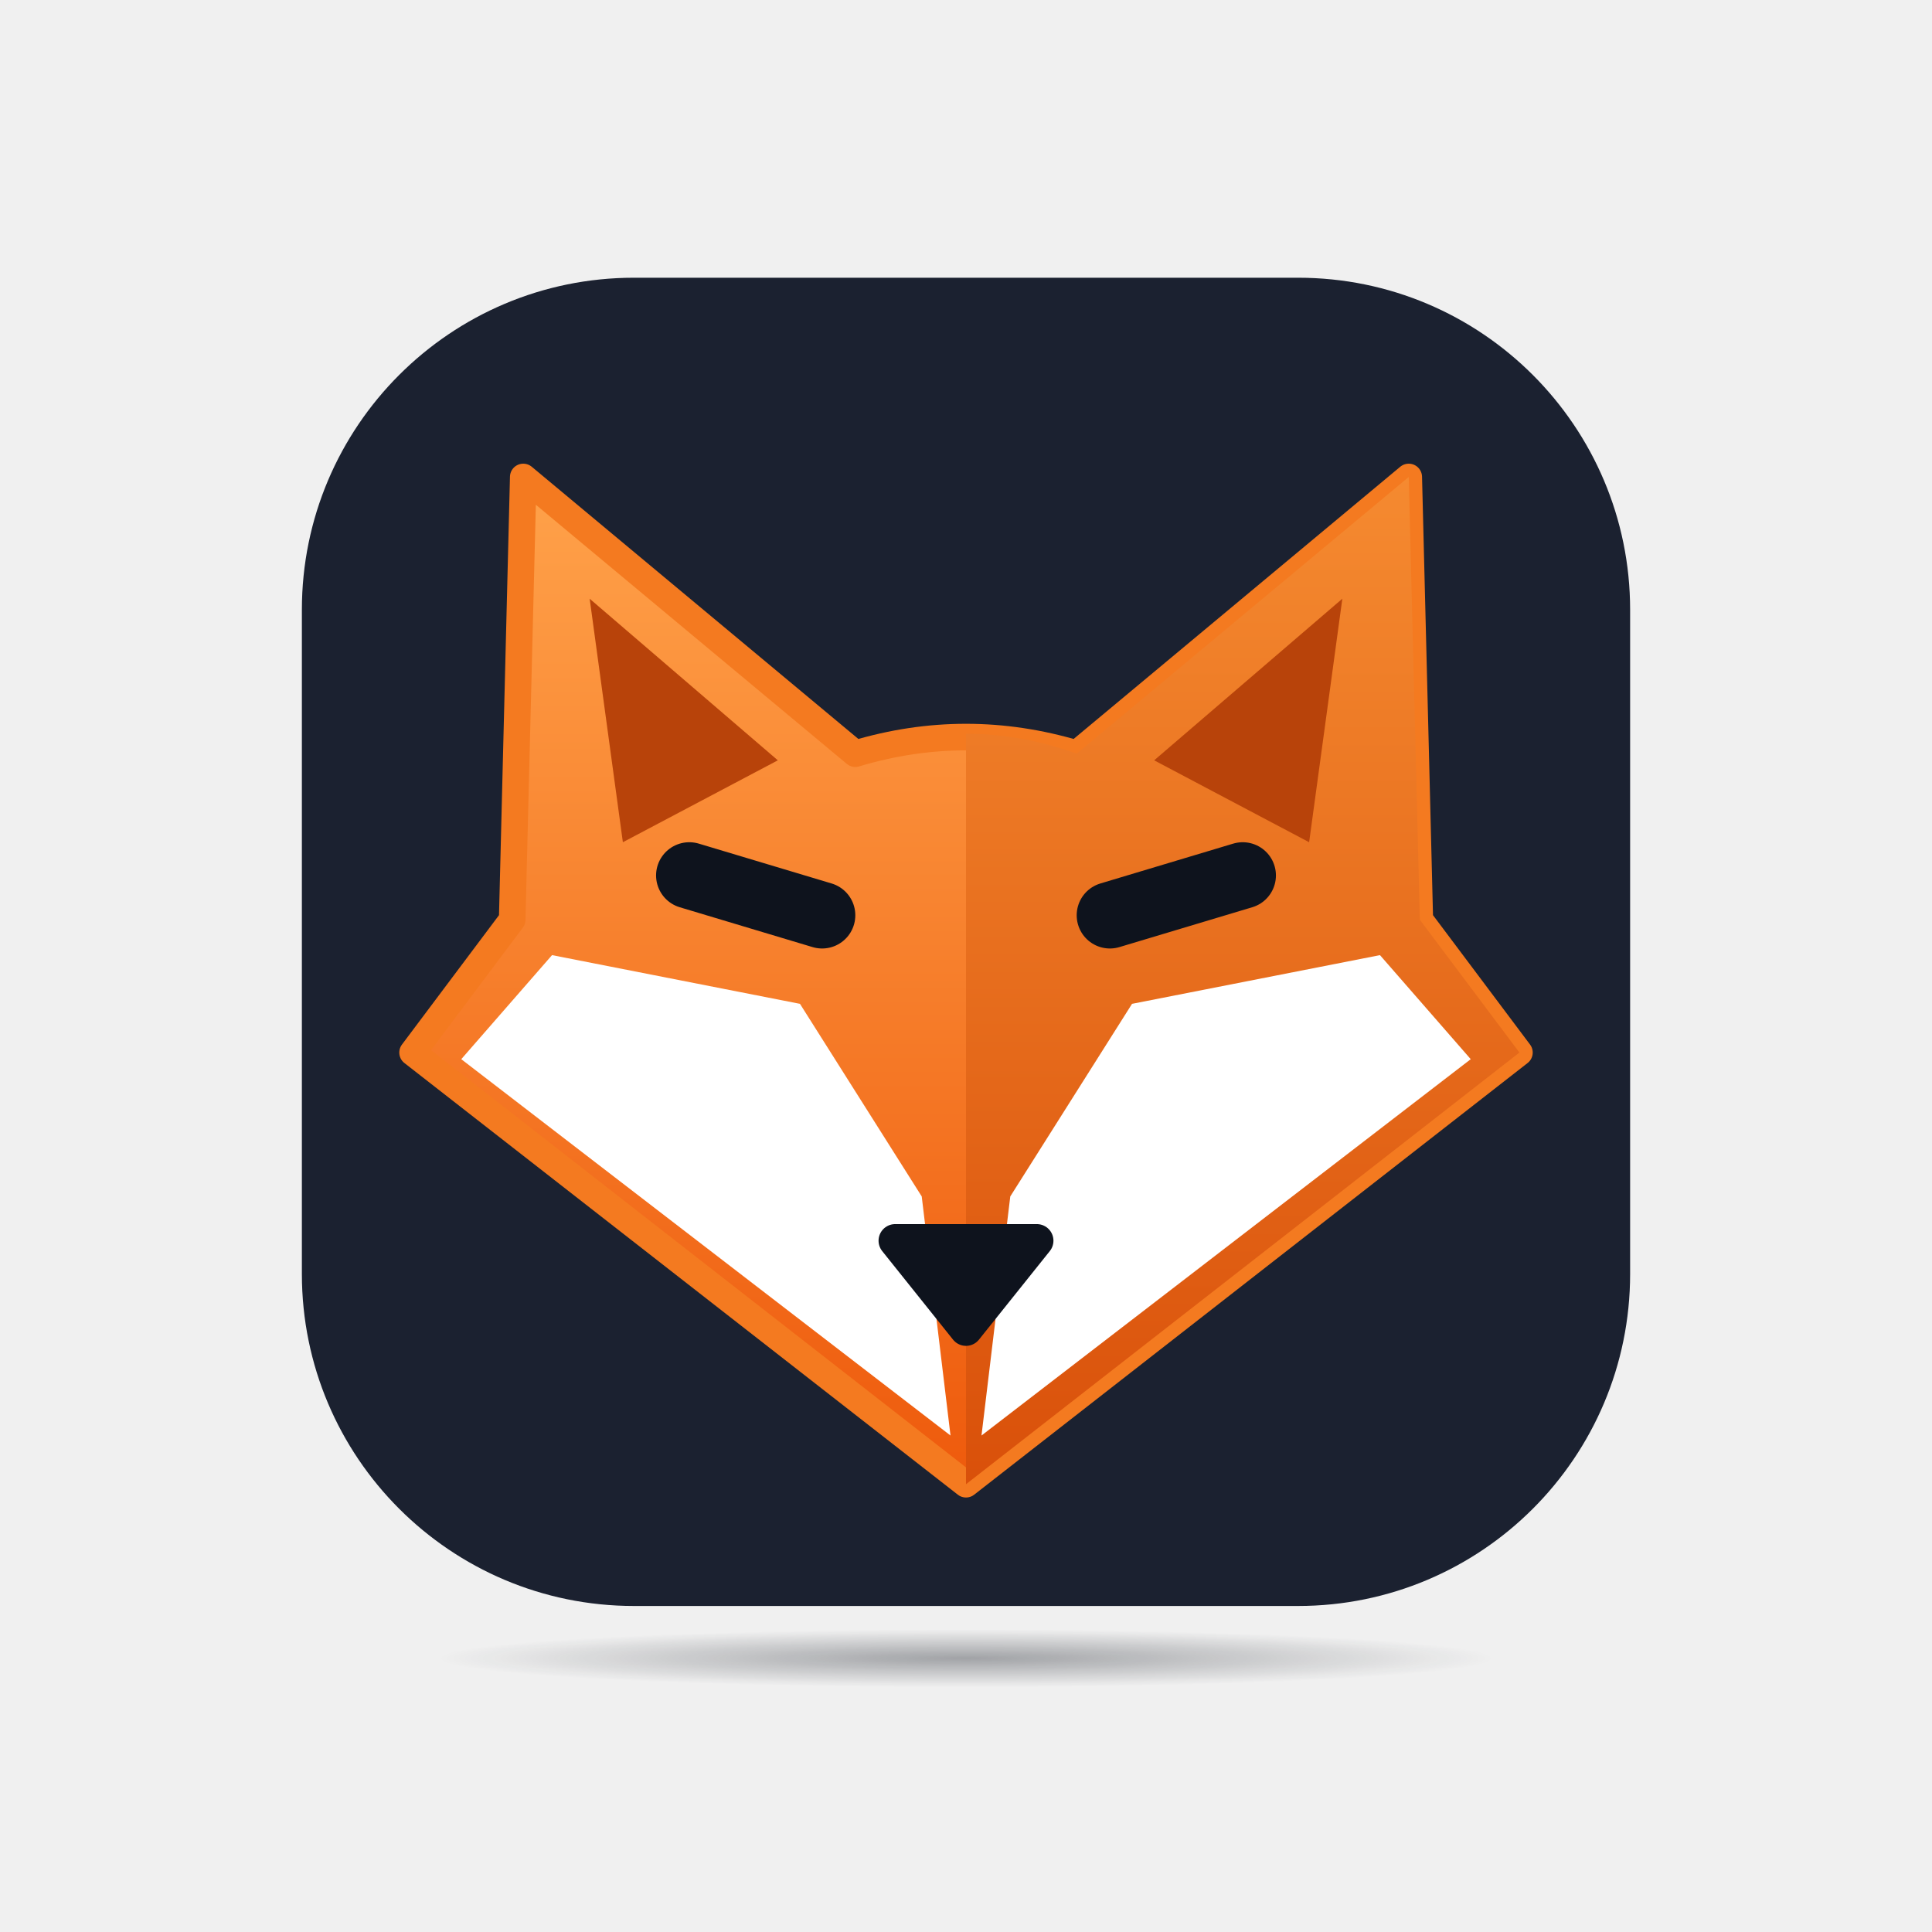
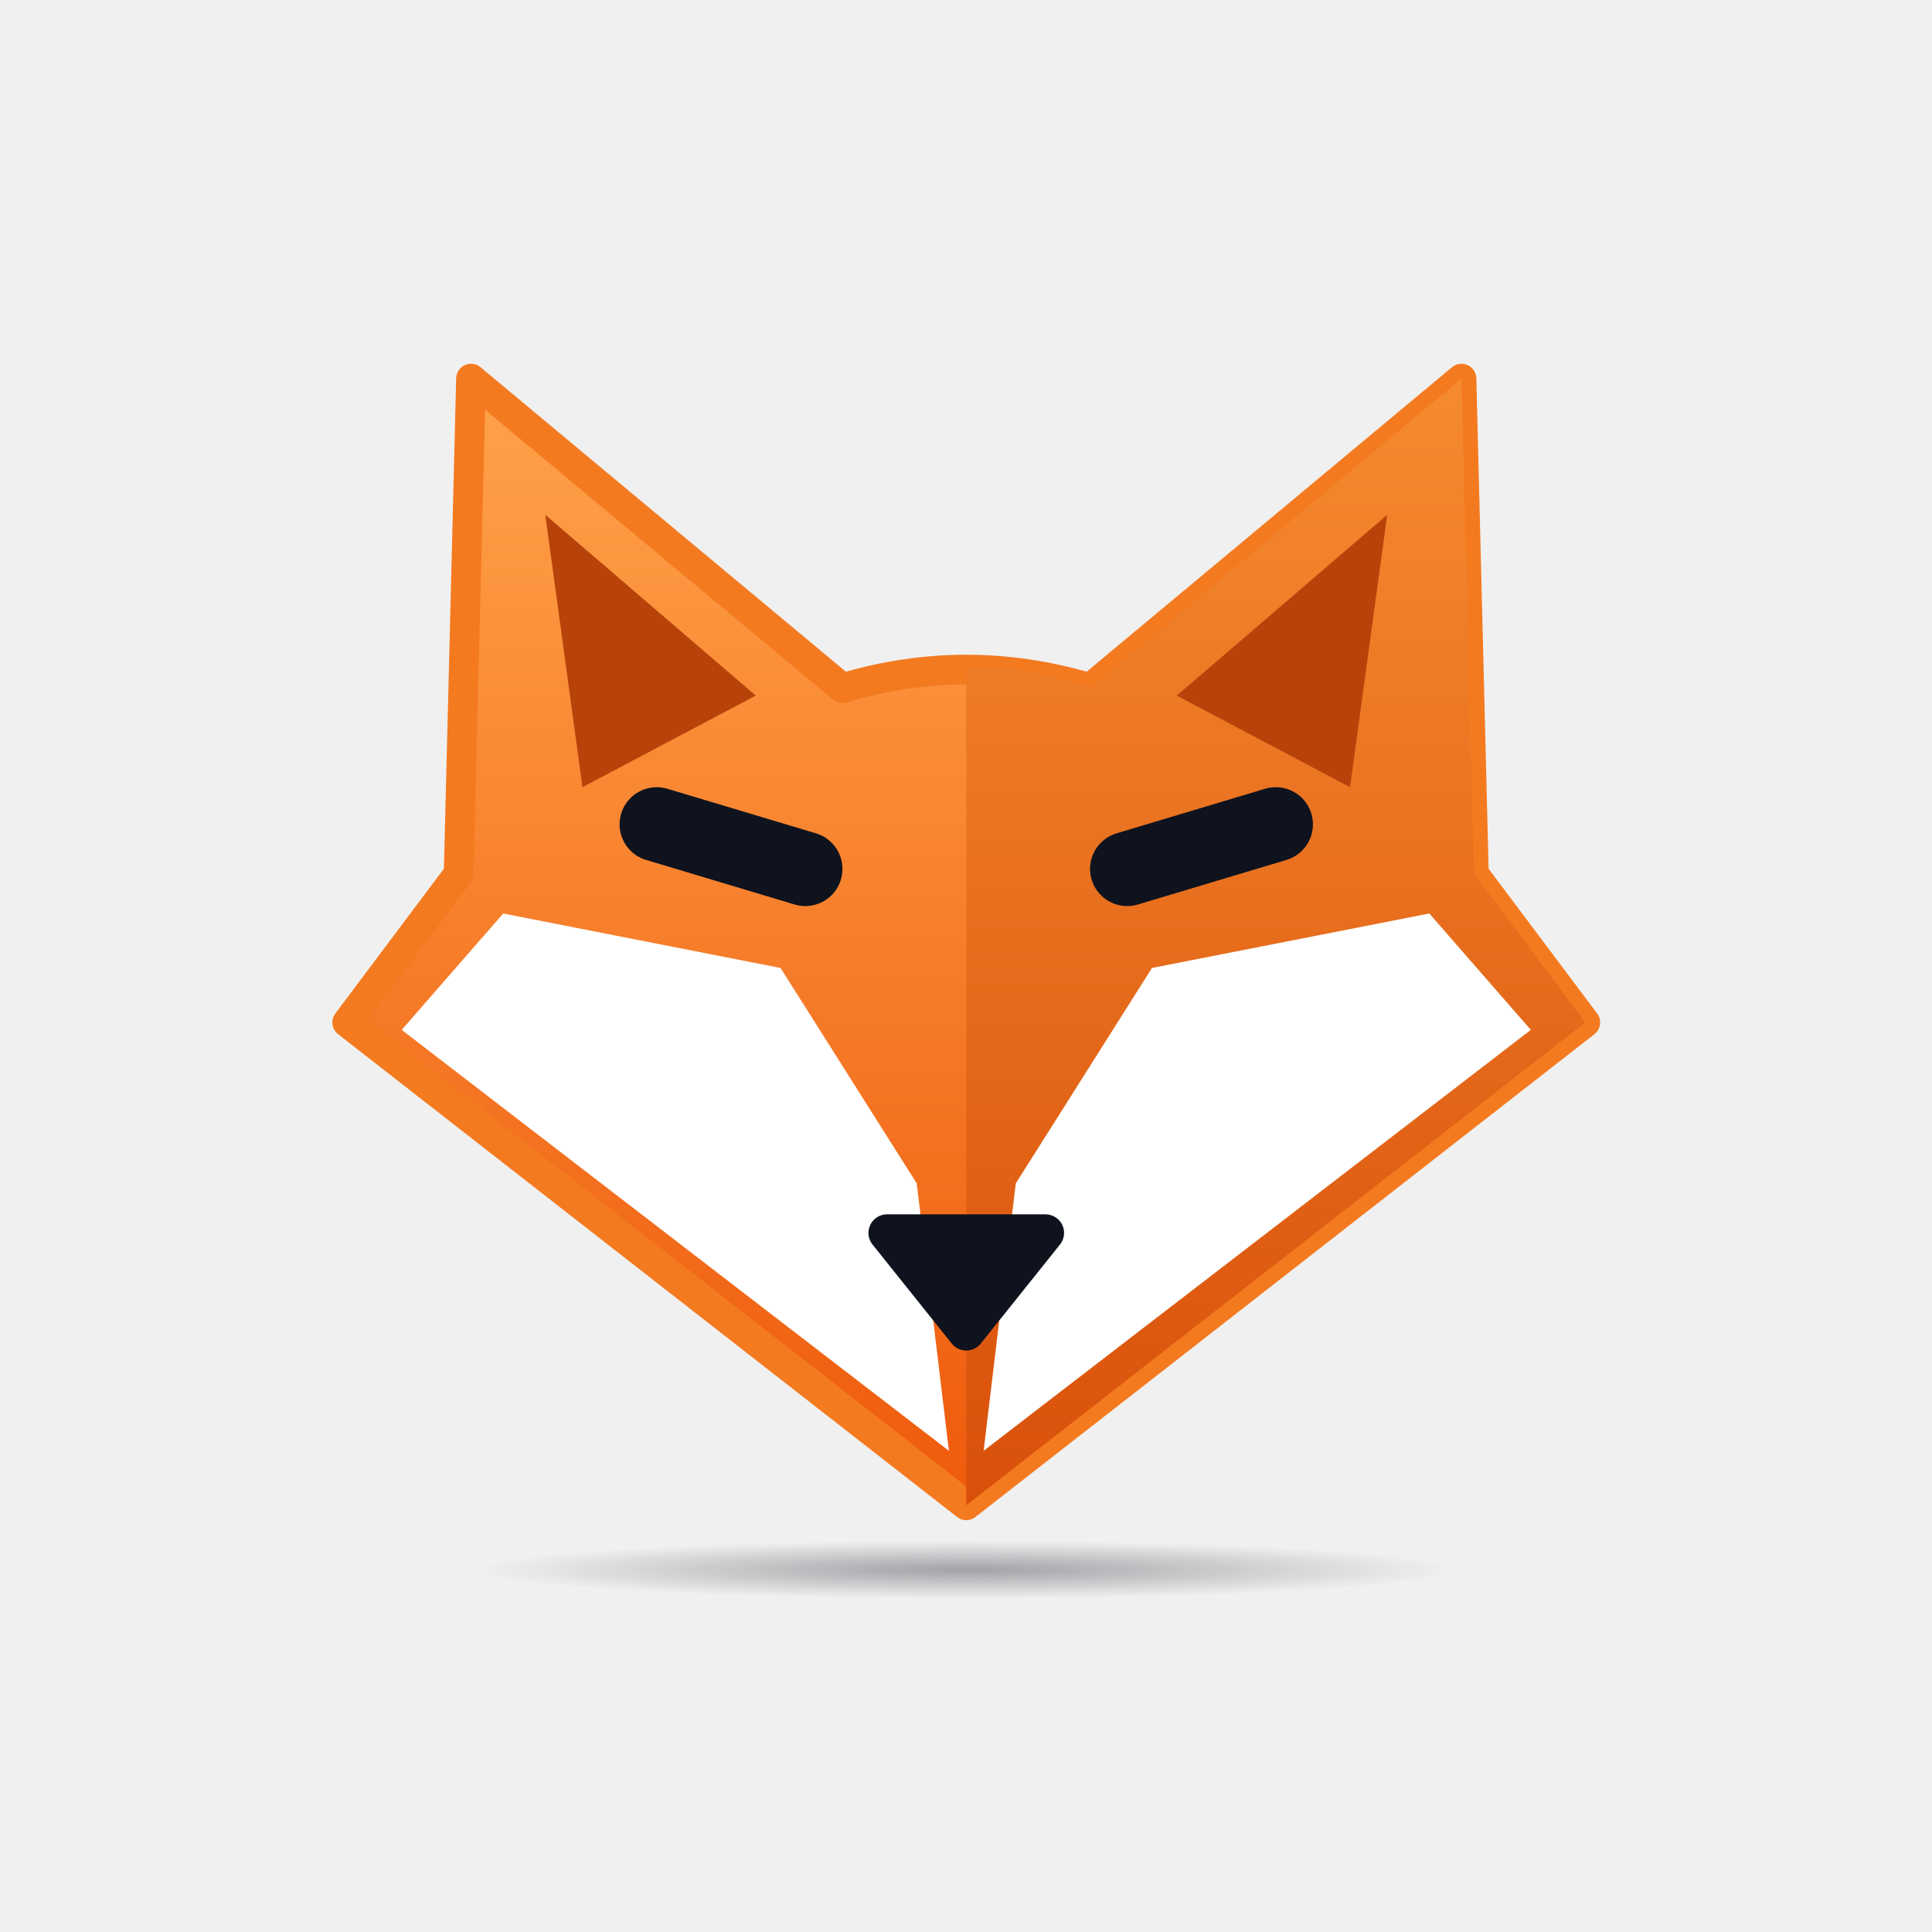
<svg xmlns="http://www.w3.org/2000/svg" width="1200" height="1200" viewBox="0 0 1200 1200" fill="none" role="img" aria-labelledby="vp-title vp-description">
  <defs>
    <linearGradient id="vp-fox-fill" x1="0" y1="0" x2="0" y2="1">
      <stop offset="0" stop-color="#FFA24A" />
      <stop offset="1" stop-color="#EE5A0C" />
    </linearGradient>
    <linearGradient id="vp-fox-shade" x1="0" y1="0" x2="0" y2="1">
      <stop offset="0" stop-color="#F58A30" />
      <stop offset="1" stop-color="#D9500A" />
    </linearGradient>
    <linearGradient id="vp-gleam" x1="0" y1="0" x2="1" y2="0">
      <stop offset="0" stop-color="#ffffff" stop-opacity="0" />
      <stop offset=".5" stop-color="#ffffff" stop-opacity=".22" />
      <stop offset="1" stop-color="#ffffff" stop-opacity="0" />
    </linearGradient>
    <radialGradient id="vp-ground" cx=".5" cy=".5" r=".5">
      <stop offset="0" stop-color="#0E131D" stop-opacity=".35" />
      <stop offset="1" stop-color="#0E131D" stop-opacity="0" />
    </radialGradient>
-     <clipPath id="vp-tile-clip">
-       <rect x="2" y="2" width="60" height="60" rx="15" />
+     <clipPath id="vp-fox-clip">
+       <path d="M12 11 L27 23.5 Q32 22 37 23.5 L52 11 L52.5 31 L57 37 L32 56.5 L7 37 L11.5 31 Z" />
    </clipPath>
  </defs>
  <style>
    /* One shared 8s cycle. The SVG needs no script, font or external image. */
-     .vp-fox{transform-origin:600px 997px;animation:vp-hello 8s ease-in-out infinite}
+     .vp-fox{transform-origin:600px 946px;animation:vp-hello 8s ease-in-out infinite}
    .vp-eye-left,.vp-eye-right{transform-box:fill-box;transform-origin:center}
    .vp-eye-left{animation:vp-blink 8s ease-in-out infinite}
    .vp-eye-right{animation:vp-wink 8s ease-in-out infinite}
    .vp-wave{opacity:0;transform-origin:600px 585px;animation:vp-voice 8s ease-in-out infinite}
    .vp-wave-2{animation-delay:.18s}
    .vp-wave-3{animation-delay:.36s}
    .vp-shine{opacity:0;animation:vp-light 8s linear infinite}
-     .vp-shadow{transform-origin:600px 1030px;animation:vp-grounding 8s ease-in-out infinite}
+     .vp-shadow{transform-origin:600px 975px;animation:vp-grounding 8s ease-in-out infinite}
    @keyframes vp-hello{
      0%,8%,49%,100%{transform:translateY(0) rotate(0deg) scale(1)}
      13%{transform:translateY(7px) rotate(0deg) scale(1.015,.985)}
      22%{transform:translateY(-20px) rotate(-3deg) scale(.99,1.01)}
      32%{transform:translateY(-10px) rotate(2deg) scale(1)}
      41%{transform:translateY(0) rotate(-.6deg) scale(1)}
      67%{transform:translateY(-6px) rotate(0deg) scale(1)}
      84%{transform:translateY(0) rotate(0deg) scale(1)}
    }
    @keyframes vp-blink{
      0%,68%,73%,100%{transform:scaleY(1)}
      70%,71%{transform:scaleY(.2)}
    }
    @keyframes vp-wink{
      0%,25%,34%,68%,73%,100%{transform:scaleY(1)}
      28%,30%{transform:scaleY(.2)}
      70%,71%{transform:scaleY(.2)}
    }
    @keyframes vp-voice{
      0%,12%,50%,100%{opacity:0;transform:scaleX(.94)}
      24%{opacity:.85;transform:scaleX(1)}
      40%{opacity:0;transform:scaleX(1.05)}
      58%{opacity:0;transform:scaleX(.96)}
      68%{opacity:.4;transform:scaleX(1)}
      83%{opacity:0;transform:scaleX(1.04)}
    }
    @keyframes vp-light{
      0%,43%{opacity:0;transform:translateX(-40px)}
      47%{opacity:1;transform:translateX(-20px)}
      63%{opacity:1;transform:translateX(70px)}
      65%,100%{opacity:0;transform:translateX(80px)}
    }
    @keyframes vp-grounding{
      0%,8%,49%,84%,100%{opacity:.8;transform:scaleX(1)}
      13%{opacity:1;transform:scaleX(1.04)}
      22%{opacity:.45;transform:scaleX(.88)}
      32%{opacity:.6;transform:scaleX(.94)}
      67%{opacity:.65;transform:scaleX(.97)}
    }
    @media(prefers-reduced-motion:reduce){
      .vp-fox,.vp-eye-left,.vp-eye-right,.vp-wave,.vp-shine,.vp-shadow{animation:none!important}
      .vp-wave,.vp-shine{opacity:0}
    }
  </style>
  <g aria-hidden="true">
-     <ellipse class="vp-shadow" cx="600" cy="1030" rx="330" ry="18" fill="url(#vp-ground)" />
+     <ellipse class="vp-shadow" cx="600" cy="975" rx="300" ry="18" fill="url(#vp-ground)" />
    <g stroke="#FF8A2A" stroke-linecap="round">
      <path class="vp-wave vp-wave-1" d="M150 505Q120 585 150 665M1050 505Q1080 585 1050 665" stroke-width="18" />
      <path class="vp-wave vp-wave-2" d="M104 460Q56 585 104 710M1096 460Q1144 585 1096 710" stroke-width="15" />
      <path class="vp-wave vp-wave-3" d="M58 418Q-6 585 58 752M1142 418Q1206 585 1142 752" stroke-width="12" />
    </g>
  </g>
  <g class="vp-fox">
-     <g transform="translate(160 145) scale(13.75)">
-       <rect x="2" y="2" width="60" height="60" rx="15" fill="#1B2130" />
+     <g transform="translate(108 66) scale(15.38)">
      <path fill="url(#vp-fox-fill)" stroke="#F47A20" stroke-width="1.2" stroke-linejoin="round" d="M12 11 L27 23.5 Q32 22 37 23.5 L52 11 L52.5 31 L57 37 L32 56.5 L7 37 L11.5 31 Z" />
      <path fill="url(#vp-fox-shade)" d="M32 22.6 Q34.5 22.6 37 23.5 L52 11 L52.5 31 L57 37 L32 56.5 Z" />
      <path fill="#B8430A" d="M15 16.5 L23.5 23.8 L16.5 27.5 Z M49 16.5 L40.5 23.8 L47.5 27.5 Z" />
      <path fill="#FFFFFF" d="M9.2 37.3 L13.3 32.6 L24.5 34.8 L30 43.5 L31.3 54.3 Z M54.8 37.3 L50.7 32.6 L39.5 34.8 L34 43.5 L32.7 54.3 Z" />
      <g fill="none" stroke="#0E131D" stroke-width="3" stroke-linecap="round">
        <path class="vp-eye-left" d="M19.5 29 L25.5 30.8" />
        <path class="vp-eye-right" d="M44.5 29 L38.5 30.8" />
      </g>
      <path fill="#0E131D" stroke="#0E131D" stroke-width="1.5" stroke-linejoin="round" d="M28.8 45.5 H35.2 L32 49.5 Z" />
-       <g clip-path="url(#vp-tile-clip)">
+       <g clip-path="url(#vp-fox-clip)">
        <path class="vp-shine" d="M-10 -4H6L22 68H6Z" fill="url(#vp-gleam)" />
      </g>
    </g>
  </g>
</svg>
